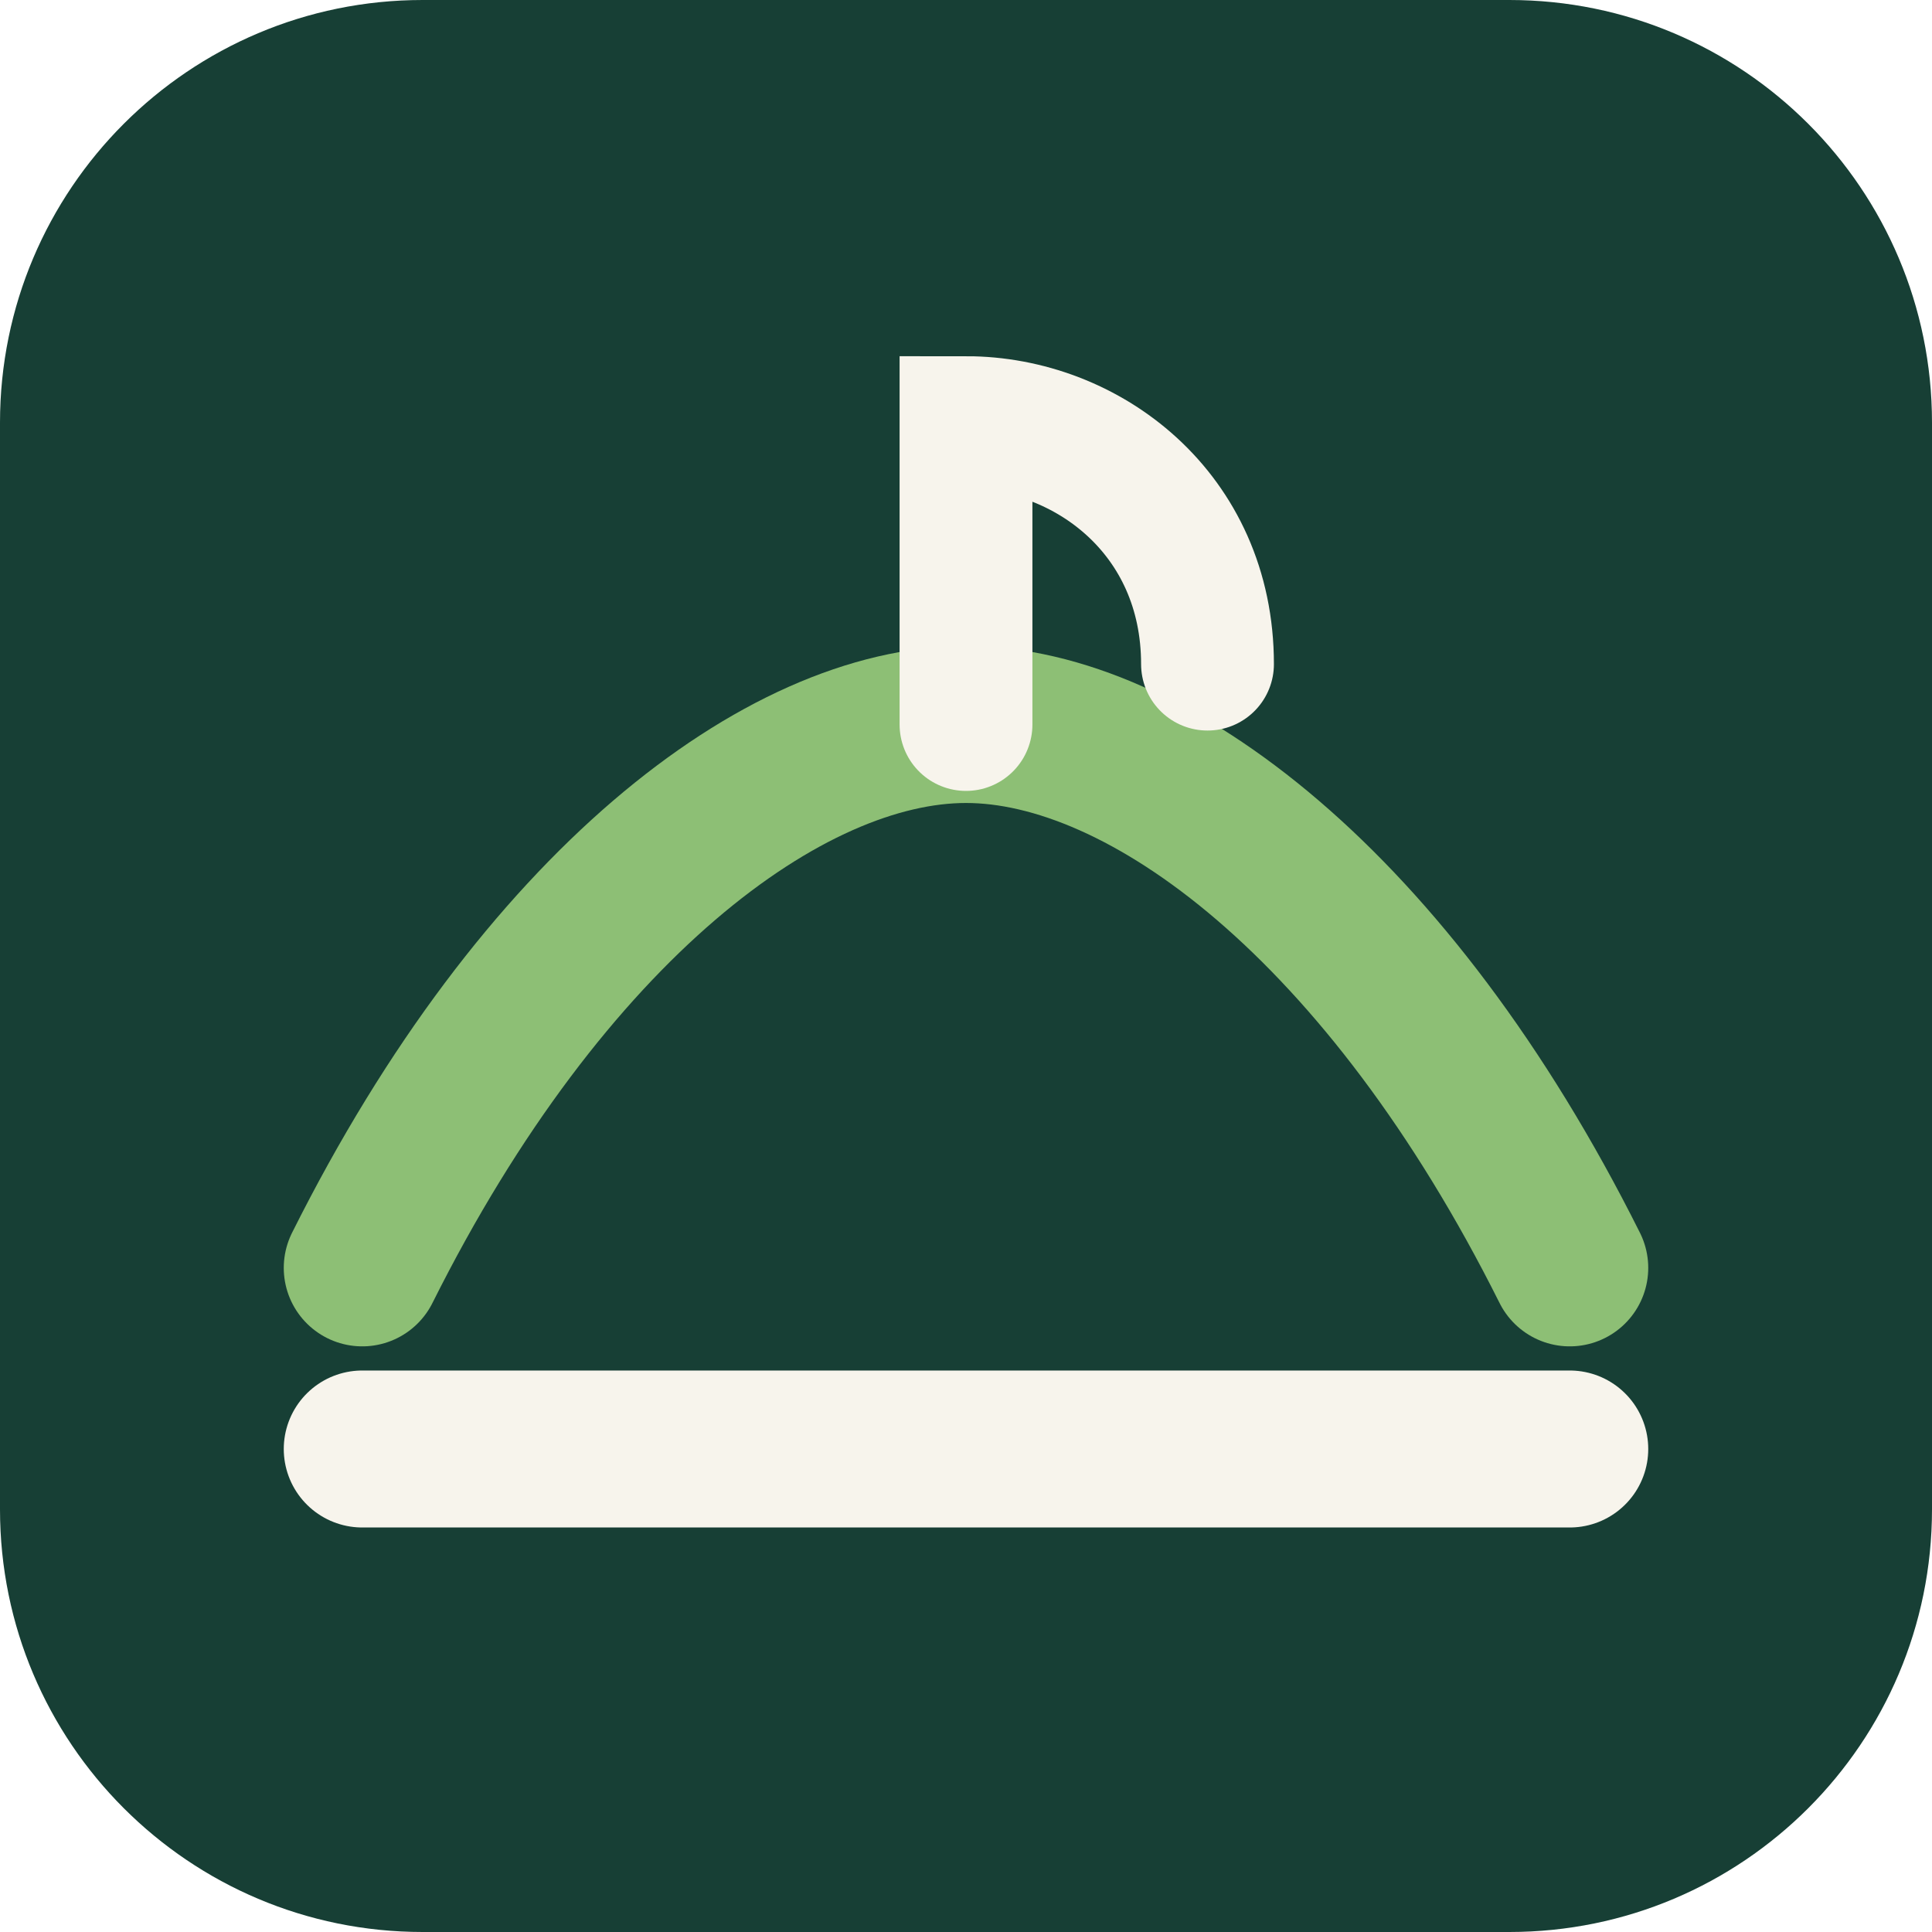
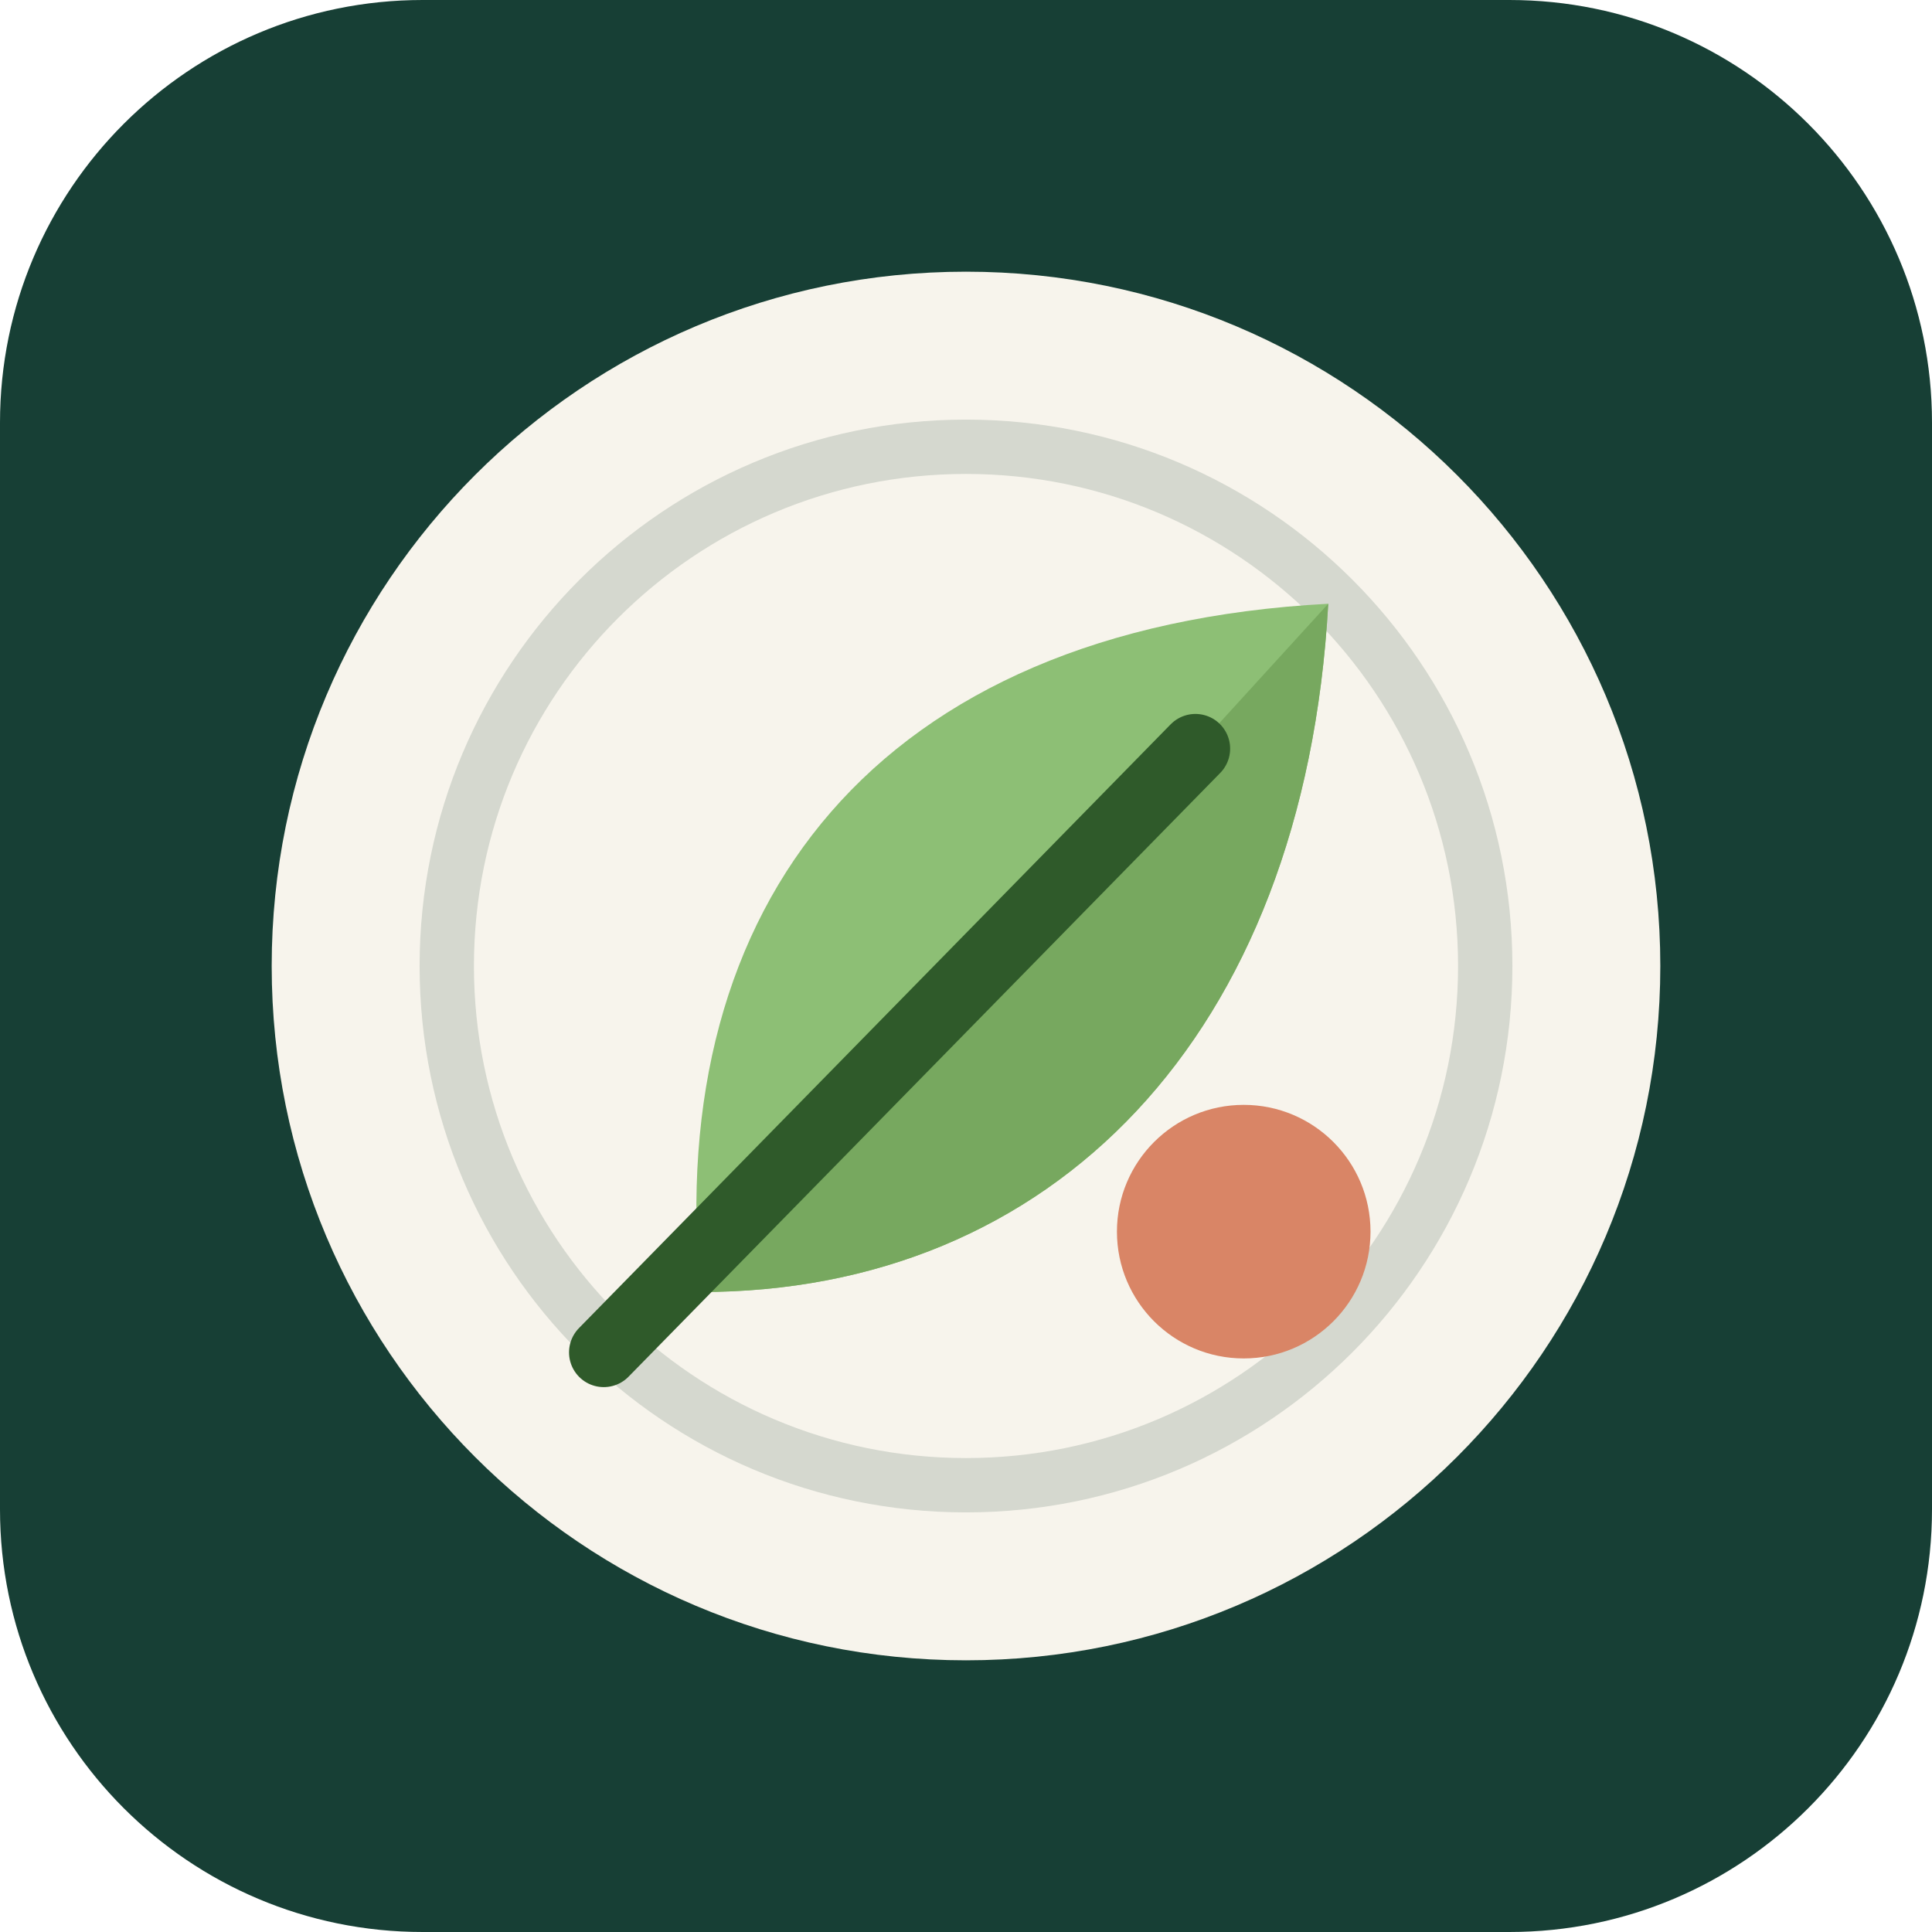
<svg xmlns="http://www.w3.org/2000/svg" viewBox="0 0 32 32">
  <rect width="32" height="32" rx="7" fill="#173F35" />
-   <path d="M6 21c3-6 7-9 10-9s7 3 10 9" fill="none" stroke="#8DBF75" stroke-width="2.6" stroke-linecap="round" />
-   <path d="M6 24h20" stroke="#F7F4EC" stroke-width="2.6" stroke-linecap="round" />
-   <path d="M16 12V7c2 0 4 1.5 4 4" fill="none" stroke="#F7F4EC" stroke-width="2.2" stroke-linecap="round" />
+   <circle cx="16" cy="16" r="11.5" fill="#F7F4EC" />
+   <circle cx="16" cy="16" r="8.6" fill="none" stroke="#D5D8CF" stroke-width="0.9" />
+   <path d="M22 10C14.5 10.4 11 15 11.6 21.4C17.4 21.4 21.6 17.2 22 10Z" fill="#8DBF75" />
+   <path d="M22 10L11.6 21.4C17.4 21.4 21.6 17.2 22 10Z" fill="#77A85F" />
+   <path d="M19.8 12.4L10 22.4" stroke="#2F5A2A" stroke-width="1.15" stroke-linecap="round" />
+   <circle cx="20.6" cy="20.4" r="2.1" fill="#D98566" />
</svg>
